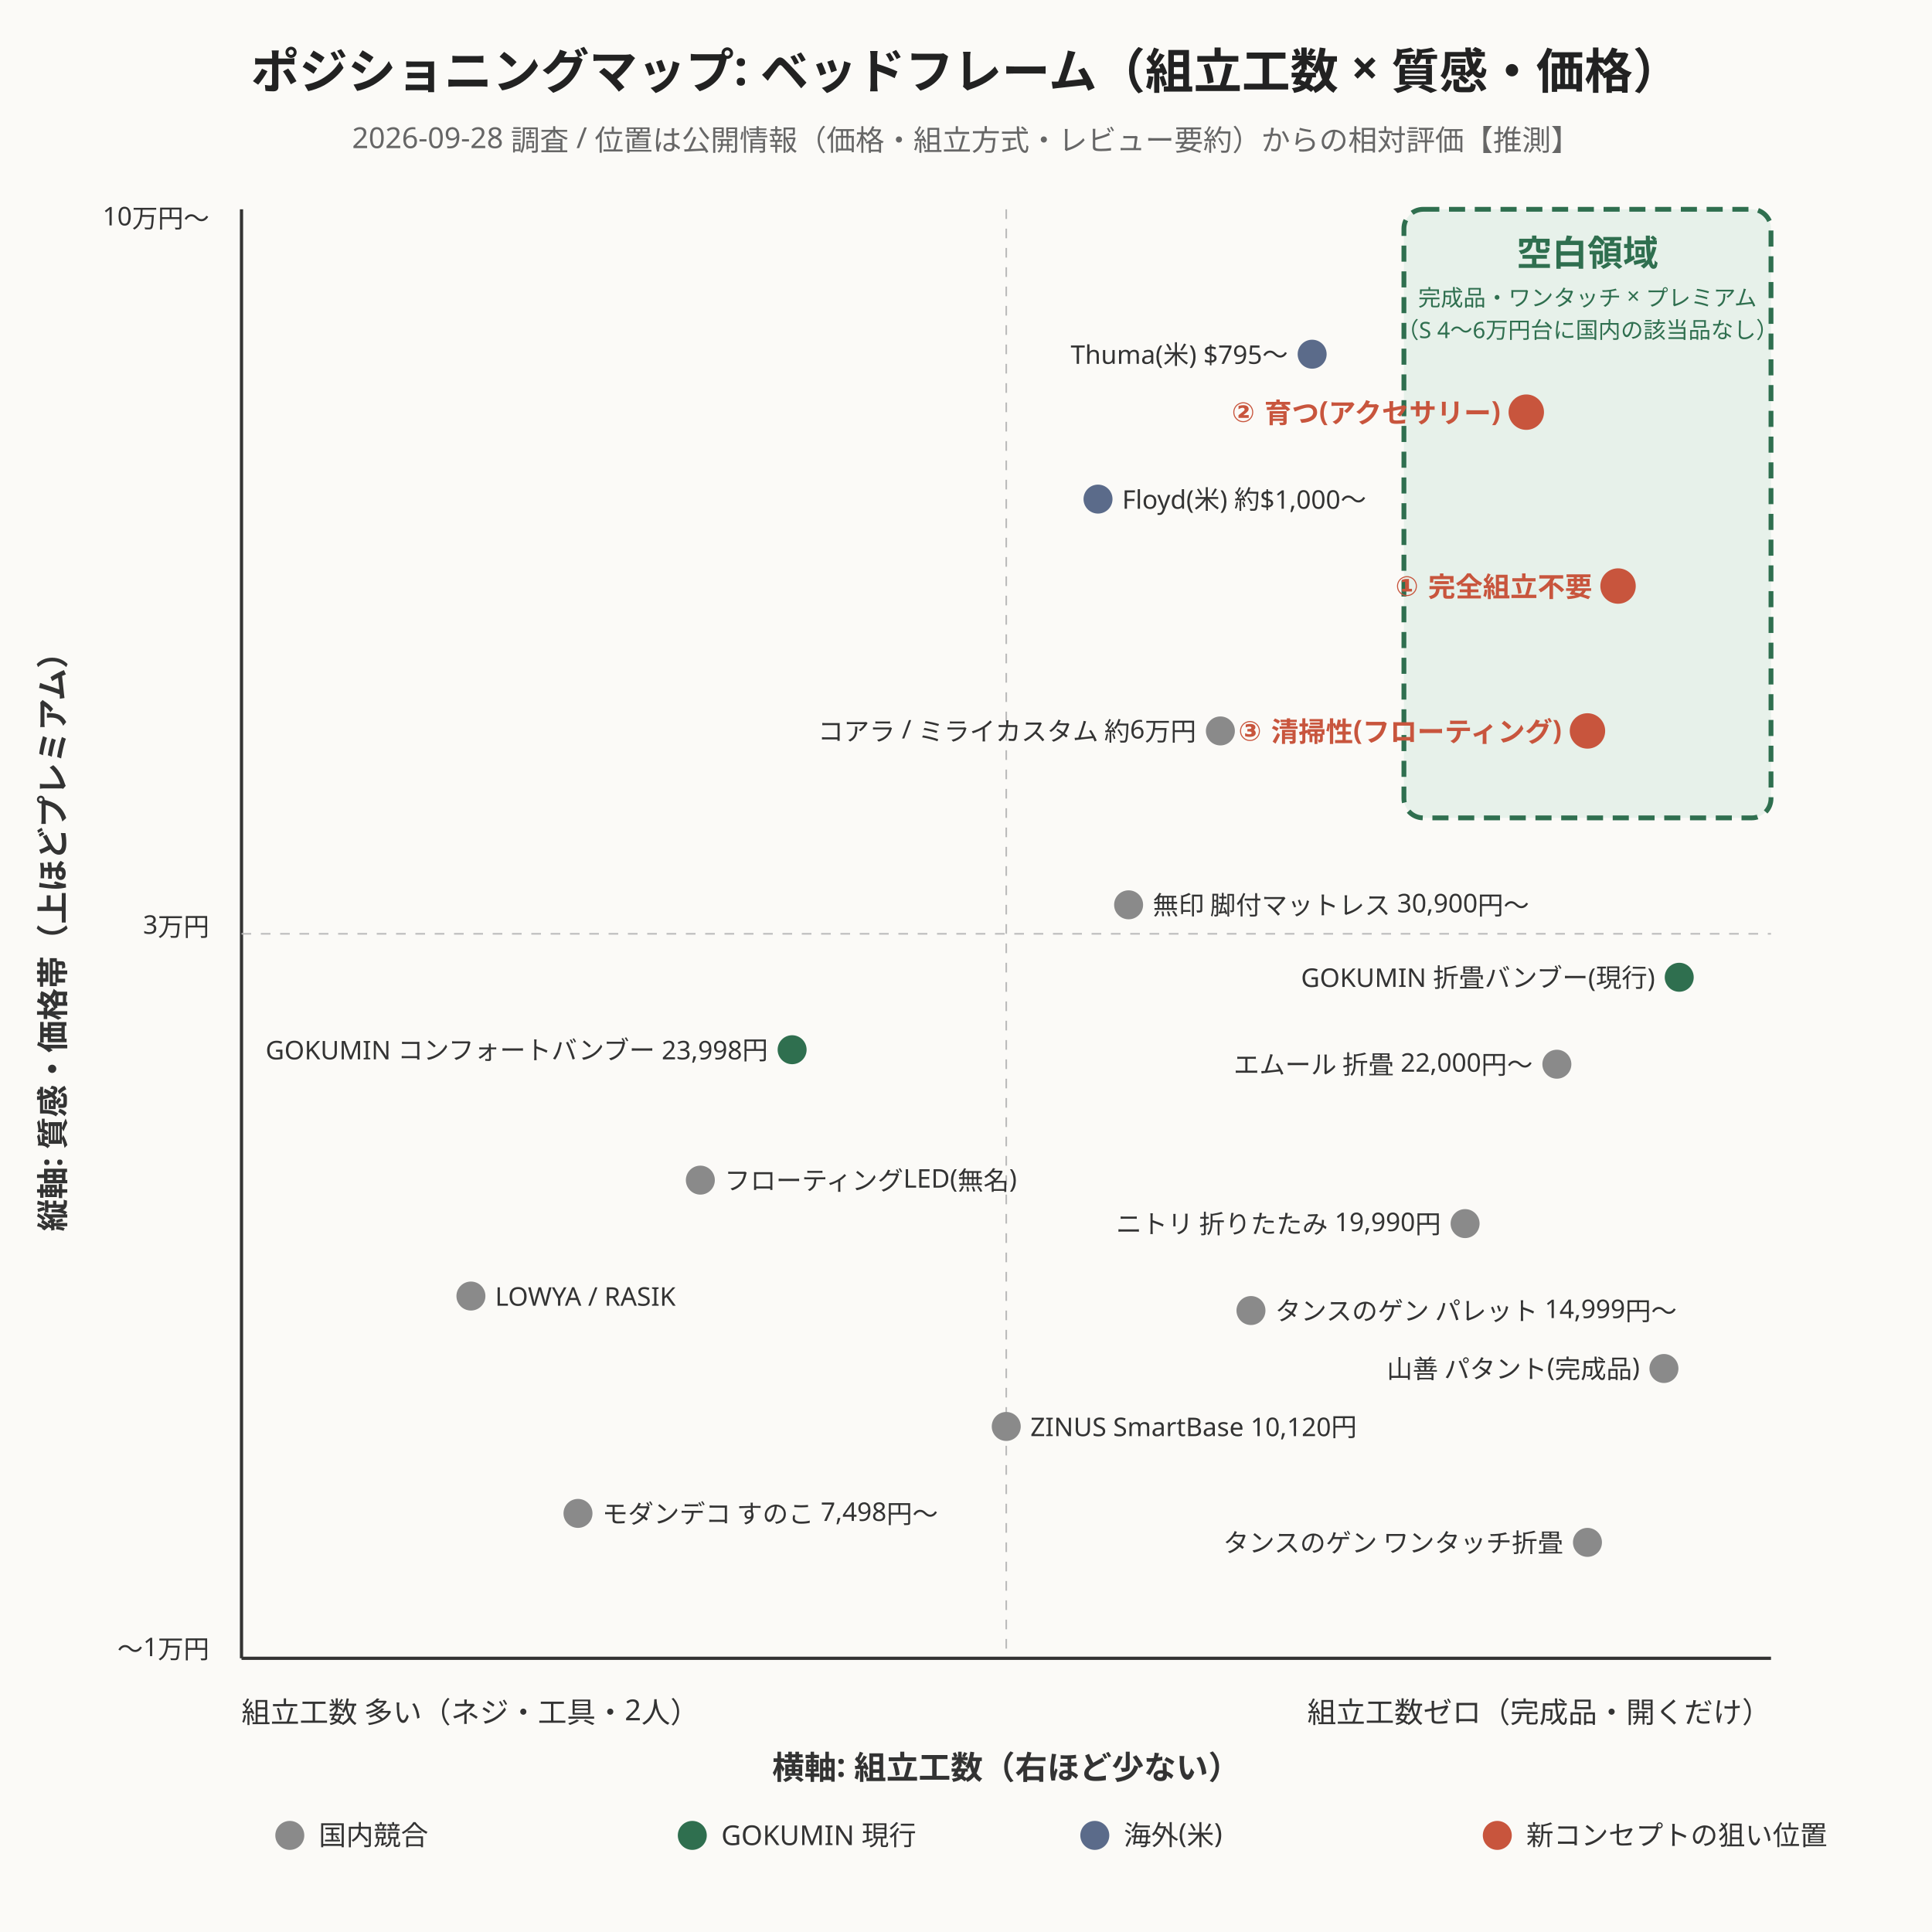
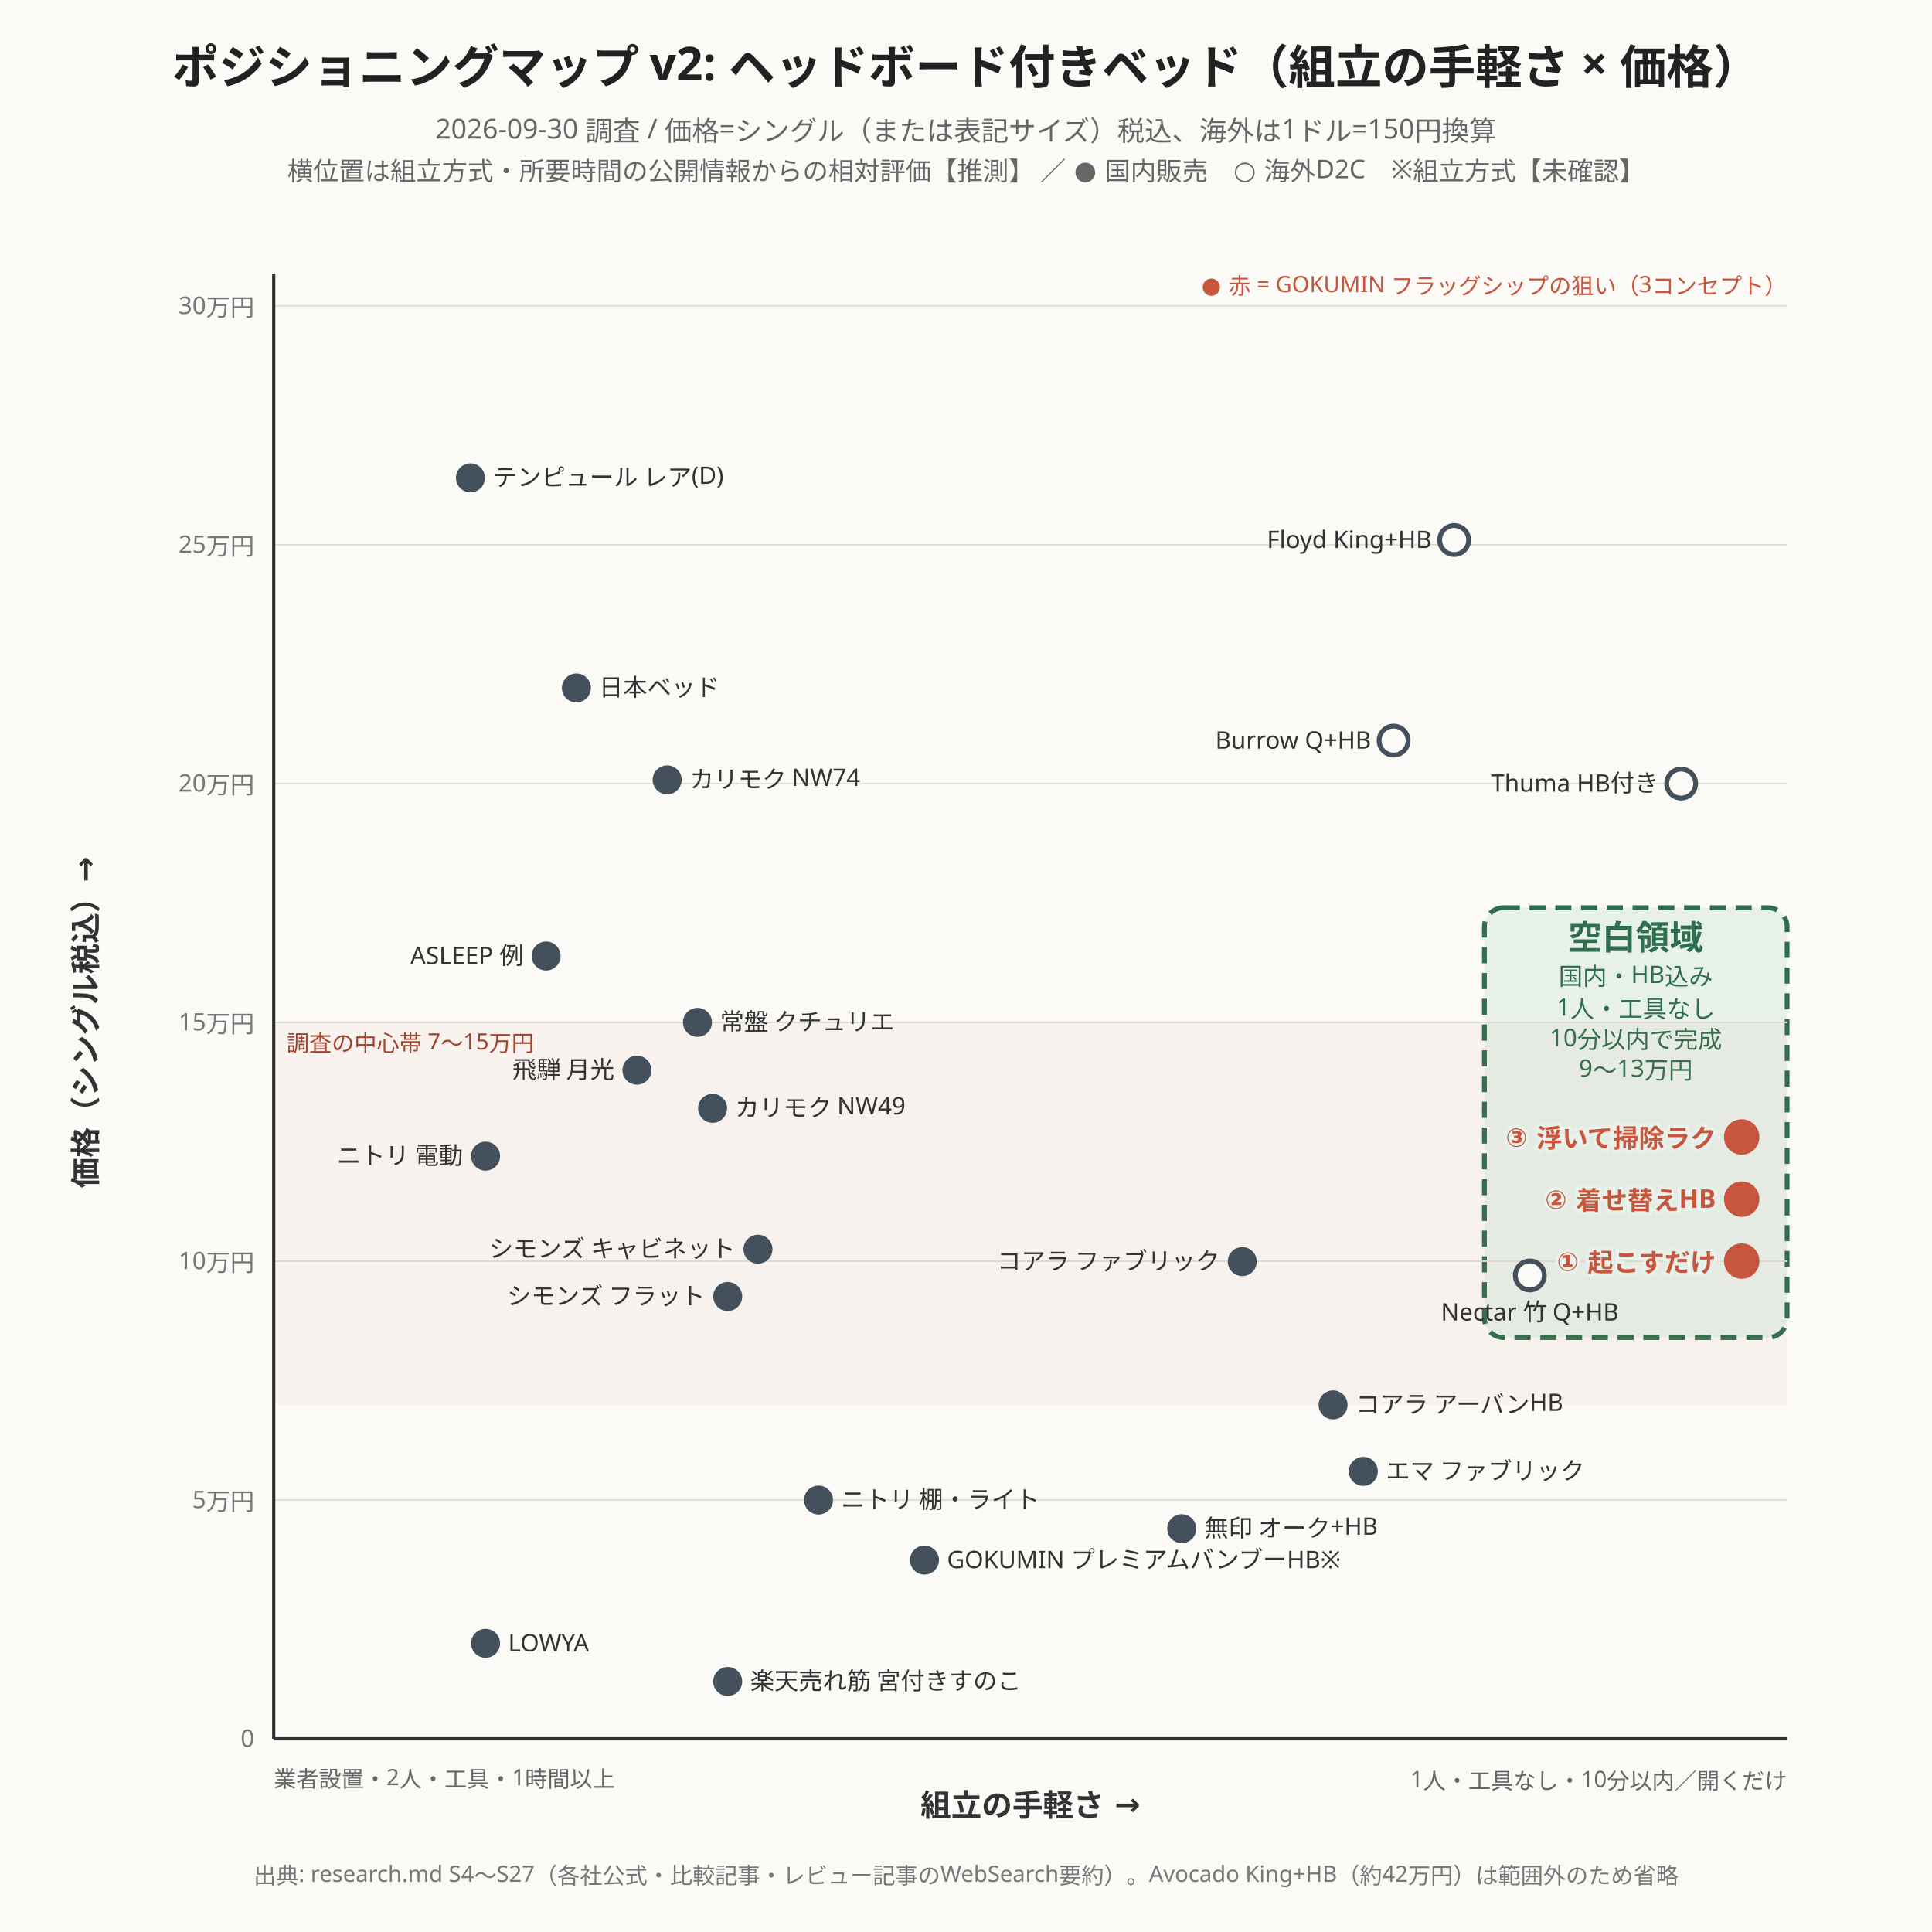
<svg xmlns="http://www.w3.org/2000/svg" width="1200" height="1200" viewBox="0 0 1200 1200" font-family="Noto Sans JP, sans-serif">
  <rect width="100%" height="100%" fill="#fbfaf7" />
-   <text x="600" y="55" text-anchor="middle" font-size="30" font-weight="700" fill="#222">ポジショニングマップ: ベッドフレーム（組立工数 × 質感・価格）</text>
-   <text x="600" y="92" text-anchor="middle" font-size="18" fill="#666">2026-09-28 調査 / 位置は公開情報（価格・組立方式・レビュー要約）からの相対評価【推測】</text>
-   <rect x="872.0" y="130.0" width="228.0" height="378.0" fill="#e7f1ea" stroke="#2f6f4f" stroke-width="3" stroke-dasharray="10 6" rx="12" />
-   <text x="986.0" y="165.0" text-anchor="middle" font-size="22" font-weight="700" fill="#2f6f4f">空白領域</text>
-   <text x="986.0" y="190.0" text-anchor="middle" font-size="14" fill="#2f6f4f">完成品・ワンタッチ × プレミアム</text>
-   <text x="986.0" y="210.0" text-anchor="middle" font-size="14" fill="#2f6f4f">（S 4〜6万円台に国内の該当品なし）</text>
-   <circle cx="1005.0" cy="364.0" r="11" fill="#c8553d" />
-   <text x="989.0" y="370.0" text-anchor="end" font-size="17" font-weight="700" fill="#c8553d">① 完全組立不要</text>
-   <circle cx="948.0" cy="256.0" r="11" fill="#c8553d" />
-   <text x="932.0" y="262.0" text-anchor="end" font-size="17" font-weight="700" fill="#c8553d">② 育つ(アクセサリー)</text>
-   <circle cx="986.0" cy="454.0" r="11" fill="#c8553d" />
-   <text x="970.0" y="460.0" text-anchor="end" font-size="17" font-weight="700" fill="#c8553d">③ 清掃性(フローティング)</text>
-   <line x1="150" y1="1030" x2="1100" y2="1030" stroke="#333" stroke-width="2" />
-   <line x1="150" y1="1030" x2="150" y2="130" stroke="#333" stroke-width="2" />
-   <line x1="625.0" y1="130" x2="625.0" y2="1030" stroke="#bbb" stroke-dasharray="6 6" />
-   <line x1="150" y1="580.0" x2="1100" y2="580.0" stroke="#bbb" stroke-dasharray="6 6" />
-   <text x="150" y="1070" font-size="18" fill="#333">組立工数 多い（ネジ・工具・2人）</text>
-   <text x="1100" y="1070" text-anchor="end" font-size="18" fill="#333">組立工数ゼロ（完成品・開くだけ）</text>
-   <text x="625.0" y="1105" text-anchor="middle" font-size="20" font-weight="700" fill="#333">横軸: 組立工数（右ほど少ない）</text>
-   <text x="130" y="1030" text-anchor="end" font-size="16" fill="#333">〜1万円</text>
-   <text x="130" y="580.0" text-anchor="end" font-size="16" fill="#333">3万円</text>
-   <text x="130" y="140" text-anchor="end" font-size="16" fill="#333">10万円〜</text>
-   <text x="40" y="580.0" text-anchor="middle" font-size="20" font-weight="700" fill="#333" transform="rotate(-90 40 580.0)">縦軸: 質感・価格帯（上ほどプレミアム）</text>
-   <circle cx="359.0" cy="940.0" r="9" fill="#8a8a8a" />
-   <text x="374.0" y="946.0" text-anchor="start" font-size="16" fill="#333">モダンデコ すのこ 7,498円〜</text>
-   <circle cx="292.5" cy="805.0" r="9" fill="#8a8a8a" />
-   <text x="307.5" y="811.0" text-anchor="start" font-size="16" fill="#333">LOWYA / RASIK</text>
-   <circle cx="625.0" cy="886.0" r="9" fill="#8a8a8a" />
-   <text x="640.0" y="892.0" text-anchor="start" font-size="16" fill="#333">ZINUS SmartBase 10,120円</text>
-   <circle cx="986.0" cy="958.0" r="9" fill="#8a8a8a" />
-   <text x="971.0" y="964.0" text-anchor="end" font-size="16" fill="#333">タンスのゲン ワンタッチ折畳</text>
-   <circle cx="1033.5" cy="850.0" r="9" fill="#8a8a8a" />
-   <text x="1018.5" y="856.0" text-anchor="end" font-size="16" fill="#333">山善 パタント(完成品)</text>
-   <circle cx="910.0" cy="760.0" r="9" fill="#8a8a8a" />
-   <text x="895.0" y="766.0" text-anchor="end" font-size="16" fill="#333">ニトリ 折りたたみ 19,990円</text>
-   <circle cx="777.0" cy="814.0" r="9" fill="#8a8a8a" />
-   <text x="792.0" y="820.0" text-anchor="start" font-size="16" fill="#333">タンスのゲン パレット 14,999円〜</text>
-   <circle cx="435.0" cy="733.0" r="9" fill="#8a8a8a" />
-   <text x="450.0" y="739.0" text-anchor="start" font-size="16" fill="#333">フローティングLED(無名)</text>
-   <circle cx="967.0" cy="661.0" r="9" fill="#8a8a8a" />
-   <text x="952.0" y="667.0" text-anchor="end" font-size="16" fill="#333">エムール 折畳 22,000円〜</text>
-   <circle cx="1043.0" cy="607.0" r="9" fill="#2f6f4f" />
-   <text x="1028.0" y="613.0" text-anchor="end" font-size="16" fill="#333">GOKUMIN 折畳バンブー(現行)</text>
-   <circle cx="492.0" cy="652.0" r="9" fill="#2f6f4f" />
-   <text x="477.0" y="658.0" text-anchor="end" font-size="16" fill="#333">GOKUMIN コンフォートバンブー 23,998円</text>
-   <circle cx="701.0" cy="562.0" r="9" fill="#8a8a8a" />
-   <text x="716.0" y="568.0" text-anchor="start" font-size="16" fill="#333">無印 脚付マットレス 30,900円〜</text>
-   <circle cx="758.0" cy="454.0" r="9" fill="#8a8a8a" />
-   <text x="743.0" y="460.0" text-anchor="end" font-size="16" fill="#333">コアラ / ミライカスタム 約6万円</text>
-   <circle cx="682.0" cy="310.0" r="9" fill="#5b6b8a" />
-   <text x="697.0" y="316.0" text-anchor="start" font-size="16" fill="#333">Floyd(米) 約$1,000〜</text>
-   <circle cx="815.0" cy="220.0" r="9" fill="#5b6b8a" />
-   <text x="800.0" y="226.0" text-anchor="end" font-size="16" fill="#333">Thuma(米) $795〜</text>
-   <circle cx="180" cy="1140" r="9" fill="#8a8a8a" />
-   <text x="198" y="1146" font-size="17" fill="#333">国内競合</text>
-   <circle cx="430" cy="1140" r="9" fill="#2f6f4f" />
-   <text x="448" y="1146" font-size="17" fill="#333">GOKUMIN 現行</text>
-   <circle cx="680" cy="1140" r="9" fill="#5b6b8a" />
-   <text x="698" y="1146" font-size="17" fill="#333">海外(米)</text>
-   <circle cx="930" cy="1140" r="9" fill="#c8553d" />
-   <text x="948" y="1146" font-size="17" fill="#333">新コンセプトの狙い位置</text>
+   <text x="600" y="52" text-anchor="middle" font-size="29" font-weight="700" fill="#222">ポジショニングマップ v2: ヘッドボード付きベッド（組立の手軽さ × 価格）</text>
+   <text x="600" y="86" text-anchor="middle" font-size="17" fill="#666">2026-09-30 調査 / 価格=シングル（または表記サイズ）税込、海外は1ドル=150円換算</text>
+   <text x="600" y="112" text-anchor="middle" font-size="16" fill="#666">横位置は組立方式・所要時間の公開情報からの相対評価【推測】 ／ ● 国内販売　○ 海外D2C　※組立方式【未確認】</text>
+   <rect x="922.0" y="563.8" width="188.0" height="267.0" fill="#e7f1ea" stroke="#2f6f4f" stroke-width="3" stroke-dasharray="10 6" rx="12" />
+   <text x="1016.0" y="589.8" text-anchor="middle" font-size="21" font-weight="700" fill="#2f6f4f">空白領域</text>
+   <text x="1016.0" y="611.8" text-anchor="middle" font-size="15" fill="#2f6f4f">国内・HB込み</text>
+   <text x="1016.0" y="630.8" text-anchor="middle" font-size="15" fill="#2f6f4f">1人・工具なし</text>
+   <text x="1016.0" y="649.8" text-anchor="middle" font-size="15" fill="#2f6f4f">10分以内で完成</text>
+   <text x="1016.0" y="668.8" text-anchor="middle" font-size="15" fill="#2f6f4f">9〜13万円</text>
+   <line x1="170" y1="1080.0" x2="1110" y2="1080.0" stroke="#e2ded6" stroke-width="1" />
+   <text x="158" y="1085.0" text-anchor="end" font-size="15" fill="#777">0</text>
+   <line x1="170" y1="931.667" x2="1110" y2="931.667" stroke="#e2ded6" stroke-width="1" />
+   <text x="158" y="936.667" text-anchor="end" font-size="15" fill="#777">5万円</text>
+   <line x1="170" y1="783.333" x2="1110" y2="783.333" stroke="#e2ded6" stroke-width="1" />
+   <text x="158" y="788.333" text-anchor="end" font-size="15" fill="#777">10万円</text>
+   <line x1="170" y1="635.0" x2="1110" y2="635.0" stroke="#e2ded6" stroke-width="1" />
+   <text x="158" y="640.0" text-anchor="end" font-size="15" fill="#777">15万円</text>
+   <line x1="170" y1="486.667" x2="1110" y2="486.667" stroke="#e2ded6" stroke-width="1" />
+   <text x="158" y="491.667" text-anchor="end" font-size="15" fill="#777">20万円</text>
+   <line x1="170" y1="338.333" x2="1110" y2="338.333" stroke="#e2ded6" stroke-width="1" />
+   <text x="158" y="343.333" text-anchor="end" font-size="15" fill="#777">25万円</text>
+   <line x1="170" y1="190.0" x2="1110" y2="190.0" stroke="#e2ded6" stroke-width="1" />
+   <text x="158" y="195.0" text-anchor="end" font-size="15" fill="#777">30万円</text>
+   <rect x="170" y="635.0" width="940" height="237.333" fill="#c8553d" opacity="0.05" />
+   <text x="178" y="653.0" font-size="14" fill="#a0442f">調査の中心帯 7〜15万円</text>
+   <line x1="170" y1="1080" x2="1110" y2="1080" stroke="#333" stroke-width="2" />
+   <line x1="170" y1="1080" x2="170" y2="170" stroke="#333" stroke-width="2" />
+   <text x="640.0" y="1128" text-anchor="middle" font-size="19" font-weight="700" fill="#333">組立の手軽さ →</text>
+   <text x="170" y="1110" font-size="14" fill="#666">業者設置・2人・工具・1時間以上</text>
+   <text x="1110" y="1110" text-anchor="end" font-size="14" fill="#666">1人・工具なし・10分以内／開くだけ</text>
+   <text x="60" y="635.0" text-anchor="middle" font-size="19" font-weight="700" fill="#333" transform="rotate(-90 60 635.0)">価格（シングル税込）→</text>
+   <circle cx="358.0" cy="427.3" r="9" fill="#44505c" />
+   <text x="372.0" y="432.3" font-size="15" fill="#333">日本ベッド</text>
+   <circle cx="292.2" cy="296.8" r="9" fill="#44505c" />
+   <text x="306.2" y="301.8" font-size="15" fill="#333">テンピュール レア(D)</text>
+   <circle cx="414.4" cy="484.4" r="9" fill="#44505c" />
+   <text x="428.4" y="489.4" font-size="15" fill="#333">カリモク NW74</text>
+   <circle cx="339.2" cy="593.8" r="9" fill="#44505c" />
+   <text x="325.2" y="598.8" text-anchor="end" font-size="15" fill="#333">ASLEEP 例</text>
+   <circle cx="433.2" cy="635.0" r="9" fill="#44505c" />
+   <text x="447.2" y="640.0" font-size="15" fill="#333">常盤 クチュリエ</text>
+   <circle cx="395.6" cy="664.7" r="9" fill="#44505c" />
+   <text x="381.6" y="669.7" text-anchor="end" font-size="15" fill="#333">飛騨 月光</text>
+   <circle cx="442.6" cy="688.4" r="9" fill="#44505c" />
+   <text x="456.6" y="693.4" font-size="15" fill="#333">カリモク NW49</text>
+   <circle cx="301.6" cy="718.1" r="9" fill="#44505c" />
+   <text x="287.6" y="723.1" text-anchor="end" font-size="15" fill="#333">ニトリ 電動</text>
+   <circle cx="470.8" cy="775.9" r="9" fill="#44505c" />
+   <text x="456.8" y="780.9" text-anchor="end" font-size="15" fill="#333">シモンズ キャビネット</text>
+   <circle cx="452.0" cy="805.3" r="9" fill="#44505c" />
+   <text x="438.0" y="810.3" text-anchor="end" font-size="15" fill="#333">シモンズ フラット</text>
+   <circle cx="771.6" cy="783.6" r="9" fill="#44505c" />
+   <text x="757.6" y="788.6" text-anchor="end" font-size="15" fill="#333">コアラ ファブリック</text>
+   <circle cx="828.0" cy="872.6" r="9" fill="#44505c" />
+   <text x="842.0" y="877.6" font-size="15" fill="#333">コアラ アーバンHB</text>
+   <circle cx="846.8" cy="913.9" r="9" fill="#44505c" />
+   <text x="860.8" y="918.9" font-size="15" fill="#333">エマ ファブリック</text>
+   <circle cx="734.0" cy="949.5" r="9" fill="#44505c" />
+   <text x="748.0" y="954.5" font-size="15" fill="#333">無印 オーク+HB</text>
+   <circle cx="508.4" cy="931.7" r="9" fill="#44505c" />
+   <text x="522.4" y="936.7" font-size="15" fill="#333">ニトリ 棚・ライト</text>
+   <circle cx="574.2" cy="969.0" r="9" fill="#44505c" />
+   <text x="588.2" y="974.0" font-size="15" fill="#333">GOKUMIN プレミアムバンブーHB※</text>
+   <circle cx="452.0" cy="1044.4" r="9" fill="#44505c" />
+   <text x="466.0" y="1049.4" font-size="15" fill="#333">楽天売れ筋 宮付きすのこ</text>
+   <circle cx="301.6" cy="1020.7" r="9" fill="#44505c" />
+   <text x="315.6" y="1025.7" font-size="15" fill="#333">LOWYA</text>
+   <circle cx="950.2" cy="792.2" r="9" fill="#fbfaf7" stroke="#44505c" stroke-width="3" />
+   <text x="950.2" y="820.2" text-anchor="middle" font-size="15" fill="#333">Nectar 竹 Q+HB</text>
+   <circle cx="1044.2" cy="486.7" r="9" fill="#fbfaf7" stroke="#44505c" stroke-width="3" />
+   <text x="1030.2" y="491.7" text-anchor="end" font-size="15" fill="#333">Thuma HB付き</text>
+   <circle cx="865.6" cy="460.0" r="9" fill="#fbfaf7" stroke="#44505c" stroke-width="3" />
+   <text x="851.6" y="465.0" text-anchor="end" font-size="15" fill="#333">Burrow Q+HB</text>
+   <circle cx="903.2" cy="335.4" r="9" fill="#fbfaf7" stroke="#44505c" stroke-width="3" />
+   <text x="889.2" y="340.4" text-anchor="end" font-size="15" fill="#333">Floyd King+HB</text>
+   <circle cx="1081.8" cy="783.3" r="11" fill="#c8553d" />
+   <text x="1065.8" y="789.3" text-anchor="end" font-size="16" font-weight="700" fill="#c8553d" paint-order="stroke" stroke="#e7f1ea" stroke-width="4">① 起こすだけ</text>
+   <circle cx="1081.8" cy="744.8" r="11" fill="#c8553d" />
+   <text x="1065.8" y="750.8" text-anchor="end" font-size="16" font-weight="700" fill="#c8553d" paint-order="stroke" stroke="#e7f1ea" stroke-width="4">② 着せ替えHB</text>
+   <circle cx="1081.8" cy="706.2" r="11" fill="#c8553d" />
+   <text x="1065.8" y="712.2" text-anchor="end" font-size="16" font-weight="700" fill="#c8553d" paint-order="stroke" stroke="#e7f1ea" stroke-width="4">③ 浮いて掃除ラク</text>
+   <text x="1110" y="182.0" text-anchor="end" font-size="14" fill="#c8553d">● 赤 = GOKUMIN フラッグシップの狙い（3コンセプト）</text>
+   <text x="600" y="1170" text-anchor="middle" font-size="14" fill="#777">出典: research.md S4〜S27（各社公式・比較記事・レビュー記事のWebSearch要約）。Avocado King+HB（約42万円）は範囲外のため省略</text>
</svg>
